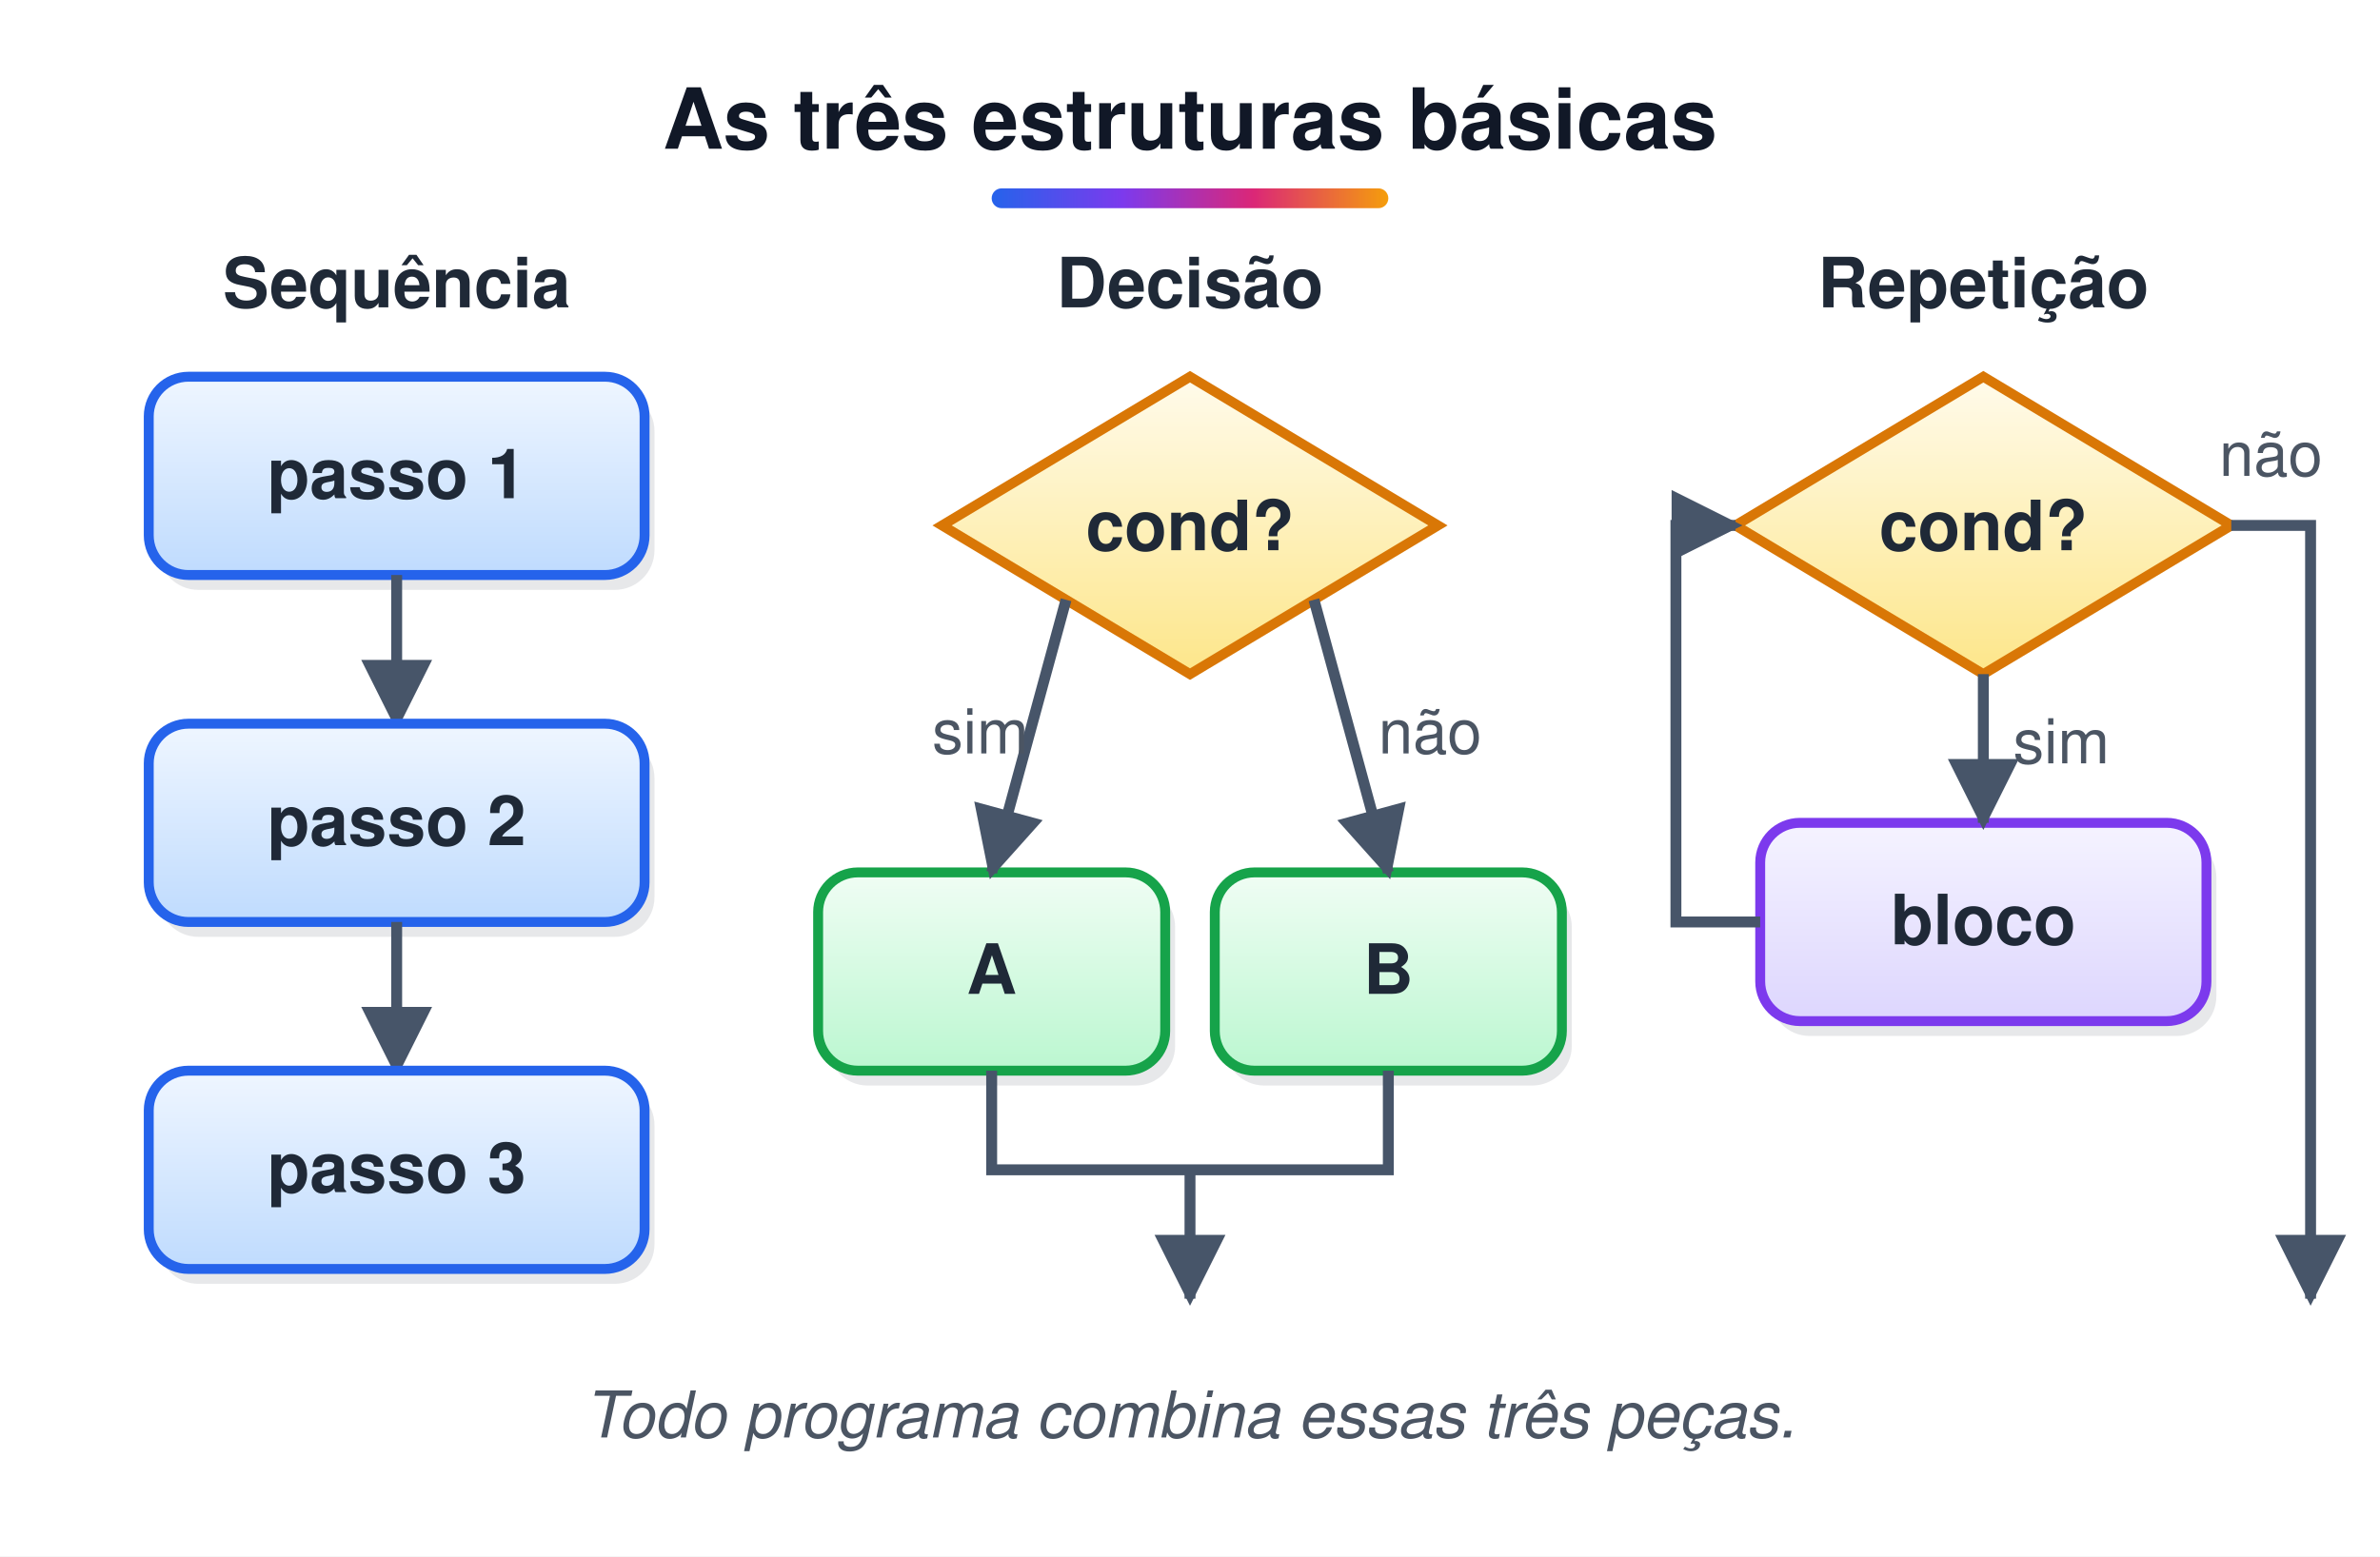
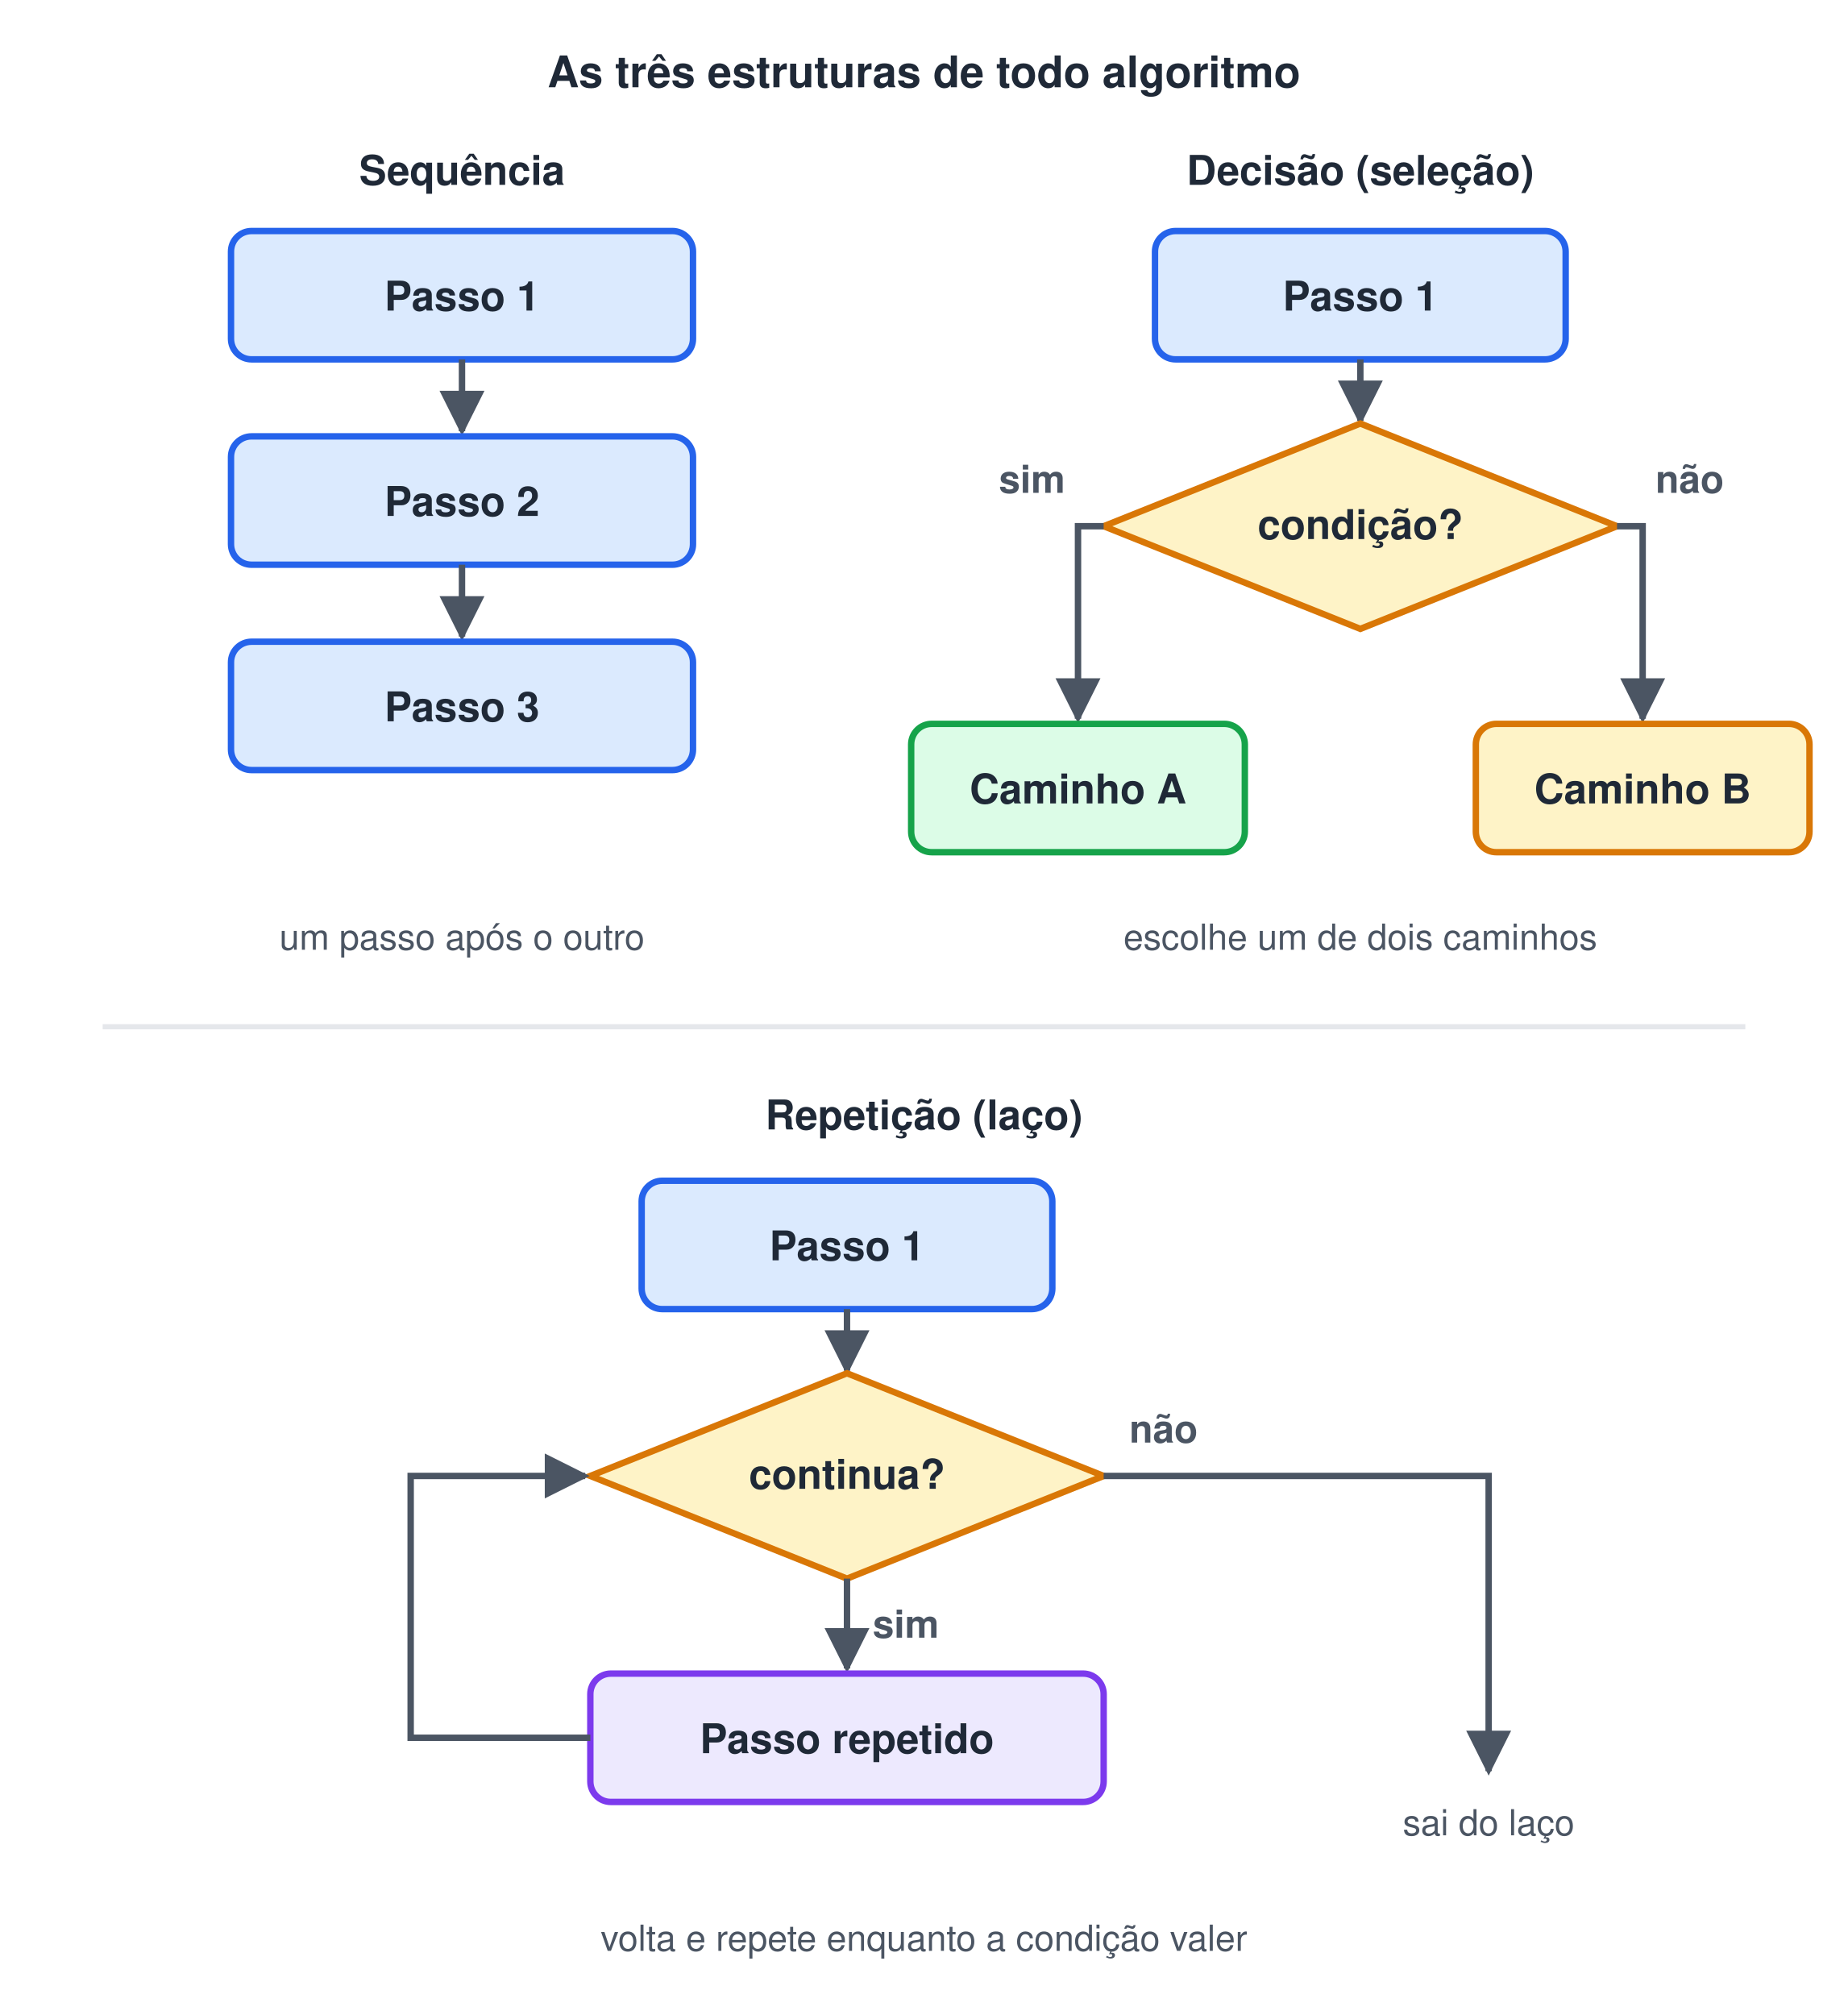
- <svg xmlns="http://www.w3.org/2000/svg" width="480" height="314" viewBox="0 0 480 314">
-   <style>text{white-space:pre;font-family:Helvetica,Arial,sans-serif;font-size:14px;fill:#1F2937}.t{font-size:17px;font-weight:bold;fill:#111827}.b{font-weight:bold}.m{font-family:Menlo,Consolas,monospace;font-size:13px}.s{font-size:12.5px;fill:#4B5563}.n{font-size:13px;font-style:italic;fill:#4B5563}.c{text-anchor:middle}.r{text-anchor:end}.w{fill:#fff}.xB{fill:url(#gB);stroke:#2563EB}.hB{fill:#2563EB;stroke:#2563EB}.fB{fill:#2563EB}.xG{fill:url(#gG);stroke:#16A34A}.hG{fill:#16A34A;stroke:#16A34A}.fG{fill:#16A34A}.xO{fill:url(#gO);stroke:#D97706}.hO{fill:#D97706;stroke:#D97706}.fO{fill:#D97706}.xP{fill:url(#gP);stroke:#7C3AED}.hP{fill:#7C3AED;stroke:#7C3AED}.fP{fill:#7C3AED}.xR{fill:url(#gR);stroke:#DC2626}.hR{fill:#DC2626;stroke:#DC2626}.fR{fill:#DC2626}.xY{fill:url(#gY);stroke:#6B7280}.hY{fill:#6B7280;stroke:#6B7280}.fY{fill:#6B7280}.xT{fill:url(#gT);stroke:#0D9488}.hT{fill:#0D9488;stroke:#0D9488}.fT{fill:#0D9488}.xK{fill:url(#gK);stroke:#DB2777}.hK{fill:#DB2777;stroke:#DB2777}.fK{fill:#DB2777}.xW{fill:url(#gW);stroke:#9CA3AF}.hW{fill:#9CA3AF;stroke:#9CA3AF}.fW{fill:#9CA3AF}.xZ{fill:url(#gZ);stroke:#DDD6FE}.hZ{fill:#DDD6FE;stroke:#DDD6FE}.fZ{fill:#DDD6FE}.xV{fill:url(#gV);stroke:#E5E7EB}.hV{fill:#E5E7EB;stroke:#E5E7EB}.fV{fill:#E5E7EB}rect,ellipse,polygon,circle{stroke-width:2}.l{stroke:#475569;stroke-width:2.2;fill:none}.d{stroke-dasharray:6 4}.sh{fill:#0F172A;opacity:.10;stroke:none}</style>
+ <svg xmlns="http://www.w3.org/2000/svg" width="720" height="785" viewBox="0 0 720 785">
+   <style>.t{font:bold 17px Helvetica, Arial, sans-serif;fill:#1F2937}.b{font:bold 16px Helvetica, Arial, sans-serif;fill:#1F2937}.n{font:15px Helvetica, Arial, sans-serif;fill:#1F2937}.s{font:14px Helvetica, Arial, sans-serif;fill:#4B5563}.c{font:15px Menlo, Consolas, monospace;fill:#1F2937}.r{font:bold 15px Helvetica, Arial, sans-serif;fill:#4B5563}.l{stroke:#4B5563;stroke-width:2.5;fill:none}</style>
  <defs>
-     <linearGradient id="gB" x1="0" y1="0" x2="0" y2="1">
-       <stop offset="0" stop-color="#EFF6FF" />
-       <stop offset="1" stop-color="#BFDBFE" />
-     </linearGradient>
-     <linearGradient id="gG" x1="0" y1="0" x2="0" y2="1">
-       <stop offset="0" stop-color="#F0FDF4" />
-       <stop offset="1" stop-color="#BBF7D0" />
-     </linearGradient>
-     <linearGradient id="gO" x1="0" y1="0" x2="0" y2="1">
-       <stop offset="0" stop-color="#FFFBEB" />
-       <stop offset="1" stop-color="#FDE68A" />
-     </linearGradient>
-     <linearGradient id="gP" x1="0" y1="0" x2="0" y2="1">
-       <stop offset="0" stop-color="#F5F3FF" />
-       <stop offset="1" stop-color="#DDD6FE" />
-     </linearGradient>
-     <linearGradient id="gR" x1="0" y1="0" x2="0" y2="1">
-       <stop offset="0" stop-color="#FEF2F2" />
-       <stop offset="1" stop-color="#FECACA" />
-     </linearGradient>
-     <linearGradient id="gY" x1="0" y1="0" x2="0" y2="1">
-       <stop offset="0" stop-color="#F9FAFB" />
-       <stop offset="1" stop-color="#E5E7EB" />
-     </linearGradient>
-     <linearGradient id="gT" x1="0" y1="0" x2="0" y2="1">
-       <stop offset="0" stop-color="#F0FDFA" />
-       <stop offset="1" stop-color="#99F6E4" />
-     </linearGradient>
-     <linearGradient id="gK" x1="0" y1="0" x2="0" y2="1">
-       <stop offset="0" stop-color="#FDF2F8" />
-       <stop offset="1" stop-color="#FBCFE8" />
-     </linearGradient>
-     <linearGradient id="gW" x1="0" y1="0" x2="0" y2="1">
-       <stop offset="0" stop-color="#FFFFFF" />
-       <stop offset="1" stop-color="#FFFFFF" />
-     </linearGradient>
-     <linearGradient id="gZ" x1="0" y1="0" x2="0" y2="1">
-       <stop offset="0" stop-color="#F5F3FF" />
-       <stop offset="1" stop-color="#F5F3FF" />
-     </linearGradient>
-     <linearGradient id="gV" x1="0" y1="0" x2="0" y2="1">
-       <stop offset="0" stop-color="#FFFFFF" />
-       <stop offset="1" stop-color="#FFFFFF" />
-     </linearGradient>
-     <linearGradient id="gT0" x1="0" y1="0" x2="1" y2="0">
-       <stop offset="0" stop-color="#2563EB" />
-       <stop offset=".33" stop-color="#7C3AED" />
-       <stop offset=".66" stop-color="#DB2777" />
-       <stop offset="1" stop-color="#F59E0B" />
-     </linearGradient>
-     <marker id="a" viewBox="0 0 10 10" refX="9" refY="5" markerWidth="6.5" markerHeight="6.5" orient="auto-start-reverse">
-       <path d="M0,0L10,5L0,10z" fill="#475569" />
+     <marker id="a" viewBox="0 0 10 10" refX="9" refY="5" markerWidth="7" markerHeight="7" orient="auto">
+       <path d="M0,0L10,5L0,10z" fill="#4B5563" />
    </marker>
  </defs>
  <rect width="100%" height="100%" fill="#fff" />
-   <text x="240.0" y="30" class="t c">As três estruturas básicas</text>
-   <rect x="200.0" y="38" width="80" height="4" rx="2" fill="url(#gT0)" />
-   <text x="80" y="62" class="b c">Sequência</text>
-   <text x="240" y="62" class="b c">Decisão</text>
-   <text x="400" y="62" class="b c">Repetição</text>
-   <rect x="32" y="79" width="100" height="40" rx="8" class="sh" />
-   <rect x="30" y="76" width="100" height="40" rx="8" class="xB" />
-   <text x="80.0" y="100.5" class="b c">passo 1</text>
-   <path d="M80,116 L80,146" class="l" marker-end="url(#a)" />
-   <rect x="32" y="149" width="100" height="40" rx="8" class="sh" />
-   <rect x="30" y="146" width="100" height="40" rx="8" class="xB" />
-   <text x="80.0" y="170.5" class="b c">passo 2</text>
-   <path d="M80,186 L80,216" class="l" marker-end="url(#a)" />
-   <rect x="32" y="219" width="100" height="40" rx="8" class="sh" />
-   <rect x="30" y="216" width="100" height="40" rx="8" class="xB" />
-   <text x="80.0" y="240.5" class="b c">passo 3</text>
-   <polygon points="240,76 290,106 240,136 190,106" class="xO" />
-   <text x="240" y="111" class="b c">cond?</text>
-   <rect x="167" y="179" width="70" height="40" rx="8" class="sh" />
-   <rect x="165" y="176" width="70" height="40" rx="8" class="xG" />
-   <text x="200.0" y="200.5" class="b c">A</text>
-   <rect x="247" y="179" width="70" height="40" rx="8" class="sh" />
-   <rect x="245" y="176" width="70" height="40" rx="8" class="xG" />
-   <text x="280.0" y="200.5" class="b c">B</text>
-   <path d="M215,121 L200,176" class="l" marker-end="url(#a)" />
-   <path d="M265,121 L280,176" class="l" marker-end="url(#a)" />
-   <text x="188" y="152" class="s">sim</text>
-   <text x="278" y="152" class="s">não</text>
-   <path d="M200,216 L200,236 L280,236 L280,216" class="l" />
-   <path d="M240,236 L240,262" class="l" marker-end="url(#a)" />
-   <polygon points="400,76 450,106 400,136 350,106" class="xO" />
-   <text x="400" y="111" class="b c">cond?</text>
-   <rect x="357" y="169" width="90" height="40" rx="8" class="sh" />
-   <rect x="355" y="166" width="90" height="40" rx="8" class="xP" />
-   <text x="400.0" y="190.5" class="b c">bloco</text>
-   <path d="M400,136 L400,166" class="l" marker-end="url(#a)" />
-   <text x="406" y="154" class="s">sim</text>
-   <path d="M355,186 L338,186 L338,106 L350,106" class="l" marker-end="url(#a)" />
-   <path d="M450,106 L466,106 L466,262" class="l" marker-end="url(#a)" />
-   <text x="458" y="96" class="s c">não</text>
-   <text x="240.0" y="290" class="n c">Todo programa combina essas três peças.</text>
+   <text x="360" y="34" class="t" text-anchor="middle">As três estruturas de todo algoritmo</text>
+   <text x="180" y="72" class="b" text-anchor="middle">Sequência</text>
+   <rect x="90" y="90" width="180" height="50" rx="8" fill="#DBEAFE" stroke="#2563EB" stroke-width="2.5" />
+   <text x="180.0" y="121.0" class="b" text-anchor="middle">Passo 1</text>
+   <path d="M180,140V168" class="l" marker-end="url(#a)" />
+   <rect x="90" y="170" width="180" height="50" rx="8" fill="#DBEAFE" stroke="#2563EB" stroke-width="2.5" />
+   <text x="180.0" y="201.0" class="b" text-anchor="middle">Passo 2</text>
+   <path d="M180,220V248" class="l" marker-end="url(#a)" />
+   <rect x="90" y="250" width="180" height="50" rx="8" fill="#DBEAFE" stroke="#2563EB" stroke-width="2.5" />
+   <text x="180.0" y="281.0" class="b" text-anchor="middle">Passo 3</text>
+   <text x="180" y="370" class="s" text-anchor="middle">um passo após o outro</text>
+   <text x="530" y="72" class="b" text-anchor="middle">Decisão (seleção)</text>
+   <rect x="450" y="90" width="160" height="50" rx="8" fill="#DBEAFE" stroke="#2563EB" stroke-width="2.5" />
+   <text x="530.0" y="121.0" class="b" text-anchor="middle">Passo 1</text>
+   <path d="M530,140V164" class="l" marker-end="url(#a)" />
+   <polygon points="530,165.0 630.0,205 530,245.0 430.0,205" fill="#FEF3C7" stroke="#D97706" stroke-width="2.5" />
+   <text x="530" y="210" class="b" text-anchor="middle">condição?</text>
+   <path d="M430,205H420V280" class="l" marker-end="url(#a)" />
+   <text x="415" y="192" class="r" text-anchor="end">sim</text>
+   <path d="M630,205H640V280" class="l" marker-end="url(#a)" />
+   <text x="645" y="192" class="r" text-anchor="start">não</text>
+   <rect x="355" y="282" width="130" height="50" rx="8" fill="#DCFCE7" stroke="#16A34A" stroke-width="2.5" />
+   <text x="420.0" y="313.0" class="b" text-anchor="middle">Caminho A</text>
+   <rect x="575" y="282" width="130" height="50" rx="8" fill="#FEF3C7" stroke="#D97706" stroke-width="2.5" />
+   <text x="640.0" y="313.0" class="b" text-anchor="middle">Caminho B</text>
+   <text x="530" y="370" class="s" text-anchor="middle">escolhe um de dois caminhos</text>
+   <line x1="40" y1="400" x2="680" y2="400" stroke="#E5E7EB" stroke-width="2" />
+   <text x="360" y="440" class="b" text-anchor="middle">Repetição (laço)</text>
+   <rect x="250" y="460" width="160" height="50" rx="8" fill="#DBEAFE" stroke="#2563EB" stroke-width="2.5" />
+   <text x="330.0" y="491.0" class="b" text-anchor="middle">Passo 1</text>
+   <path d="M330,510V534" class="l" marker-end="url(#a)" />
+   <polygon points="330,535.0 430.0,575 330,615.0 230.0,575" fill="#FEF3C7" stroke="#D97706" stroke-width="2.5" />
+   <text x="330" y="580" class="b" text-anchor="middle">continua?</text>
+   <path d="M330,615V650" class="l" marker-end="url(#a)" />
+   <text x="340" y="638" class="r" text-anchor="start">sim</text>
+   <rect x="230" y="652" width="200" height="50" rx="8" fill="#EDE9FE" stroke="#7C3AED" stroke-width="2.5" />
+   <text x="330.0" y="683.0" class="b" text-anchor="middle">Passo repetido</text>
+   <path d="M230,677H160V575H228" class="l" marker-end="url(#a)" />
+   <path d="M430,575H580V690" class="l" marker-end="url(#a)" />
+   <text x="440" y="562" class="r" text-anchor="start">não</text>
+   <text x="580" y="715" class="s" text-anchor="middle">sai do laço</text>
+   <text x="360" y="760" class="s" text-anchor="middle">volta e repete enquanto a condição valer</text>
</svg>
